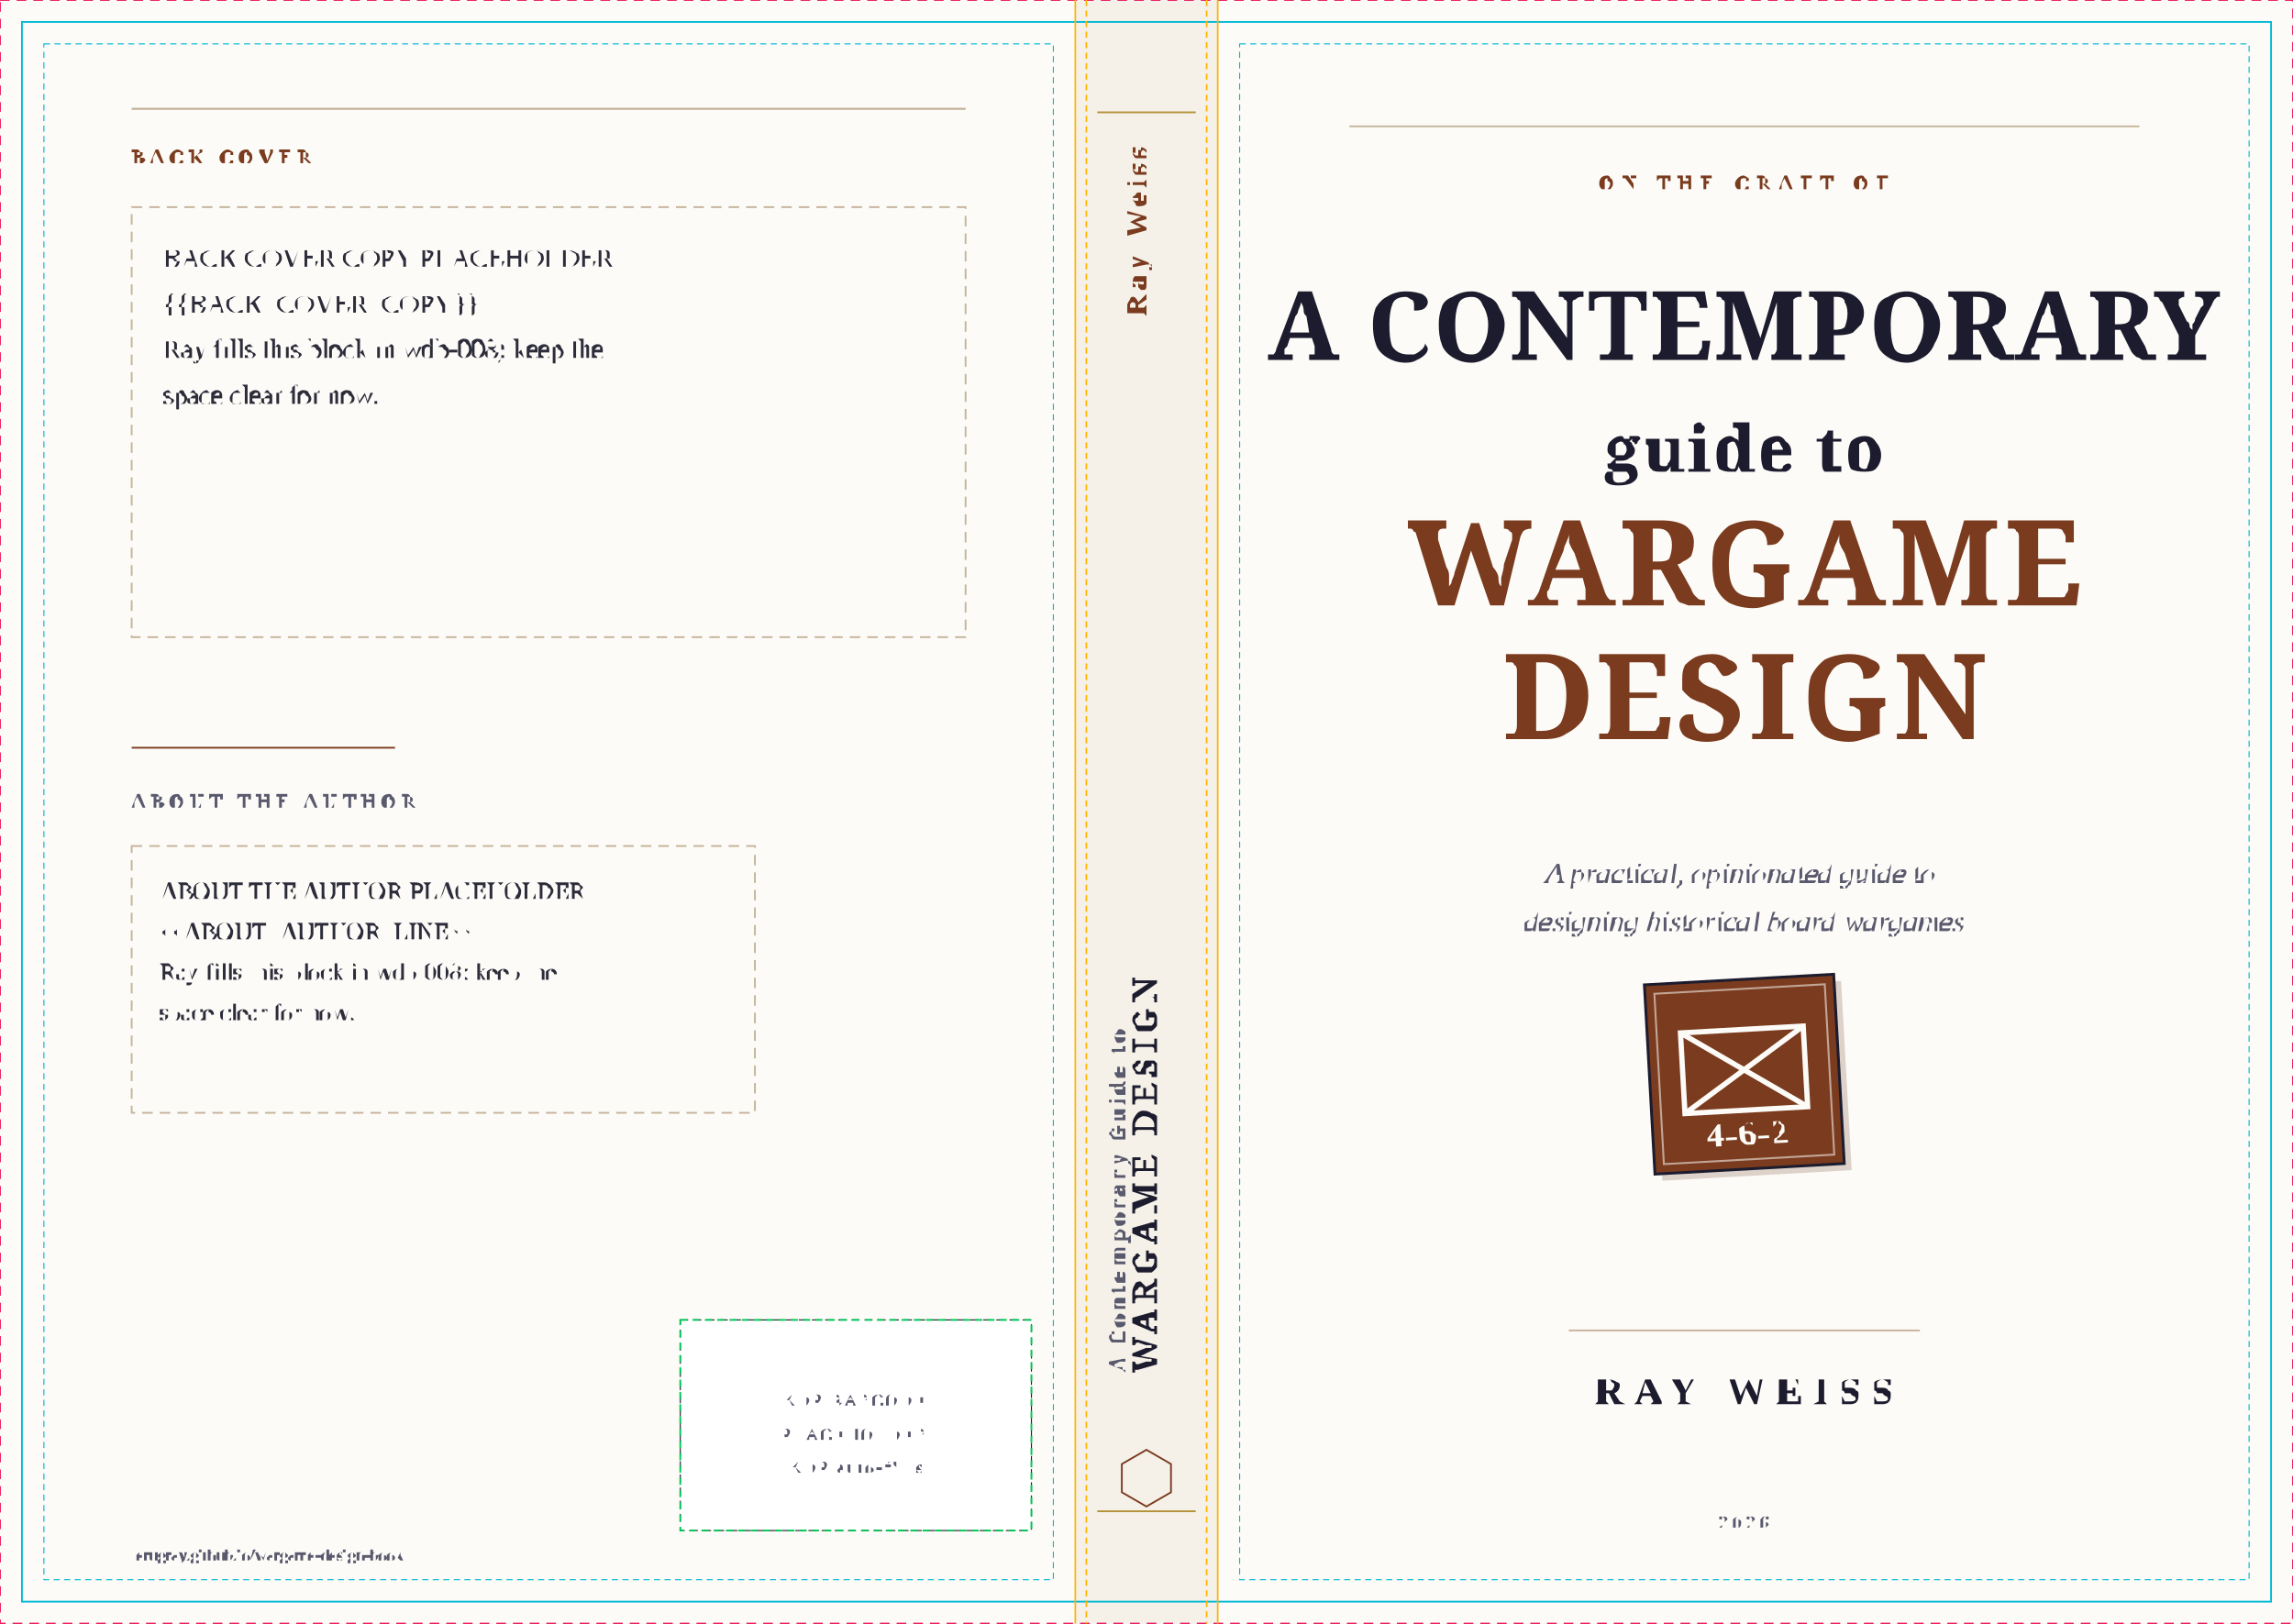
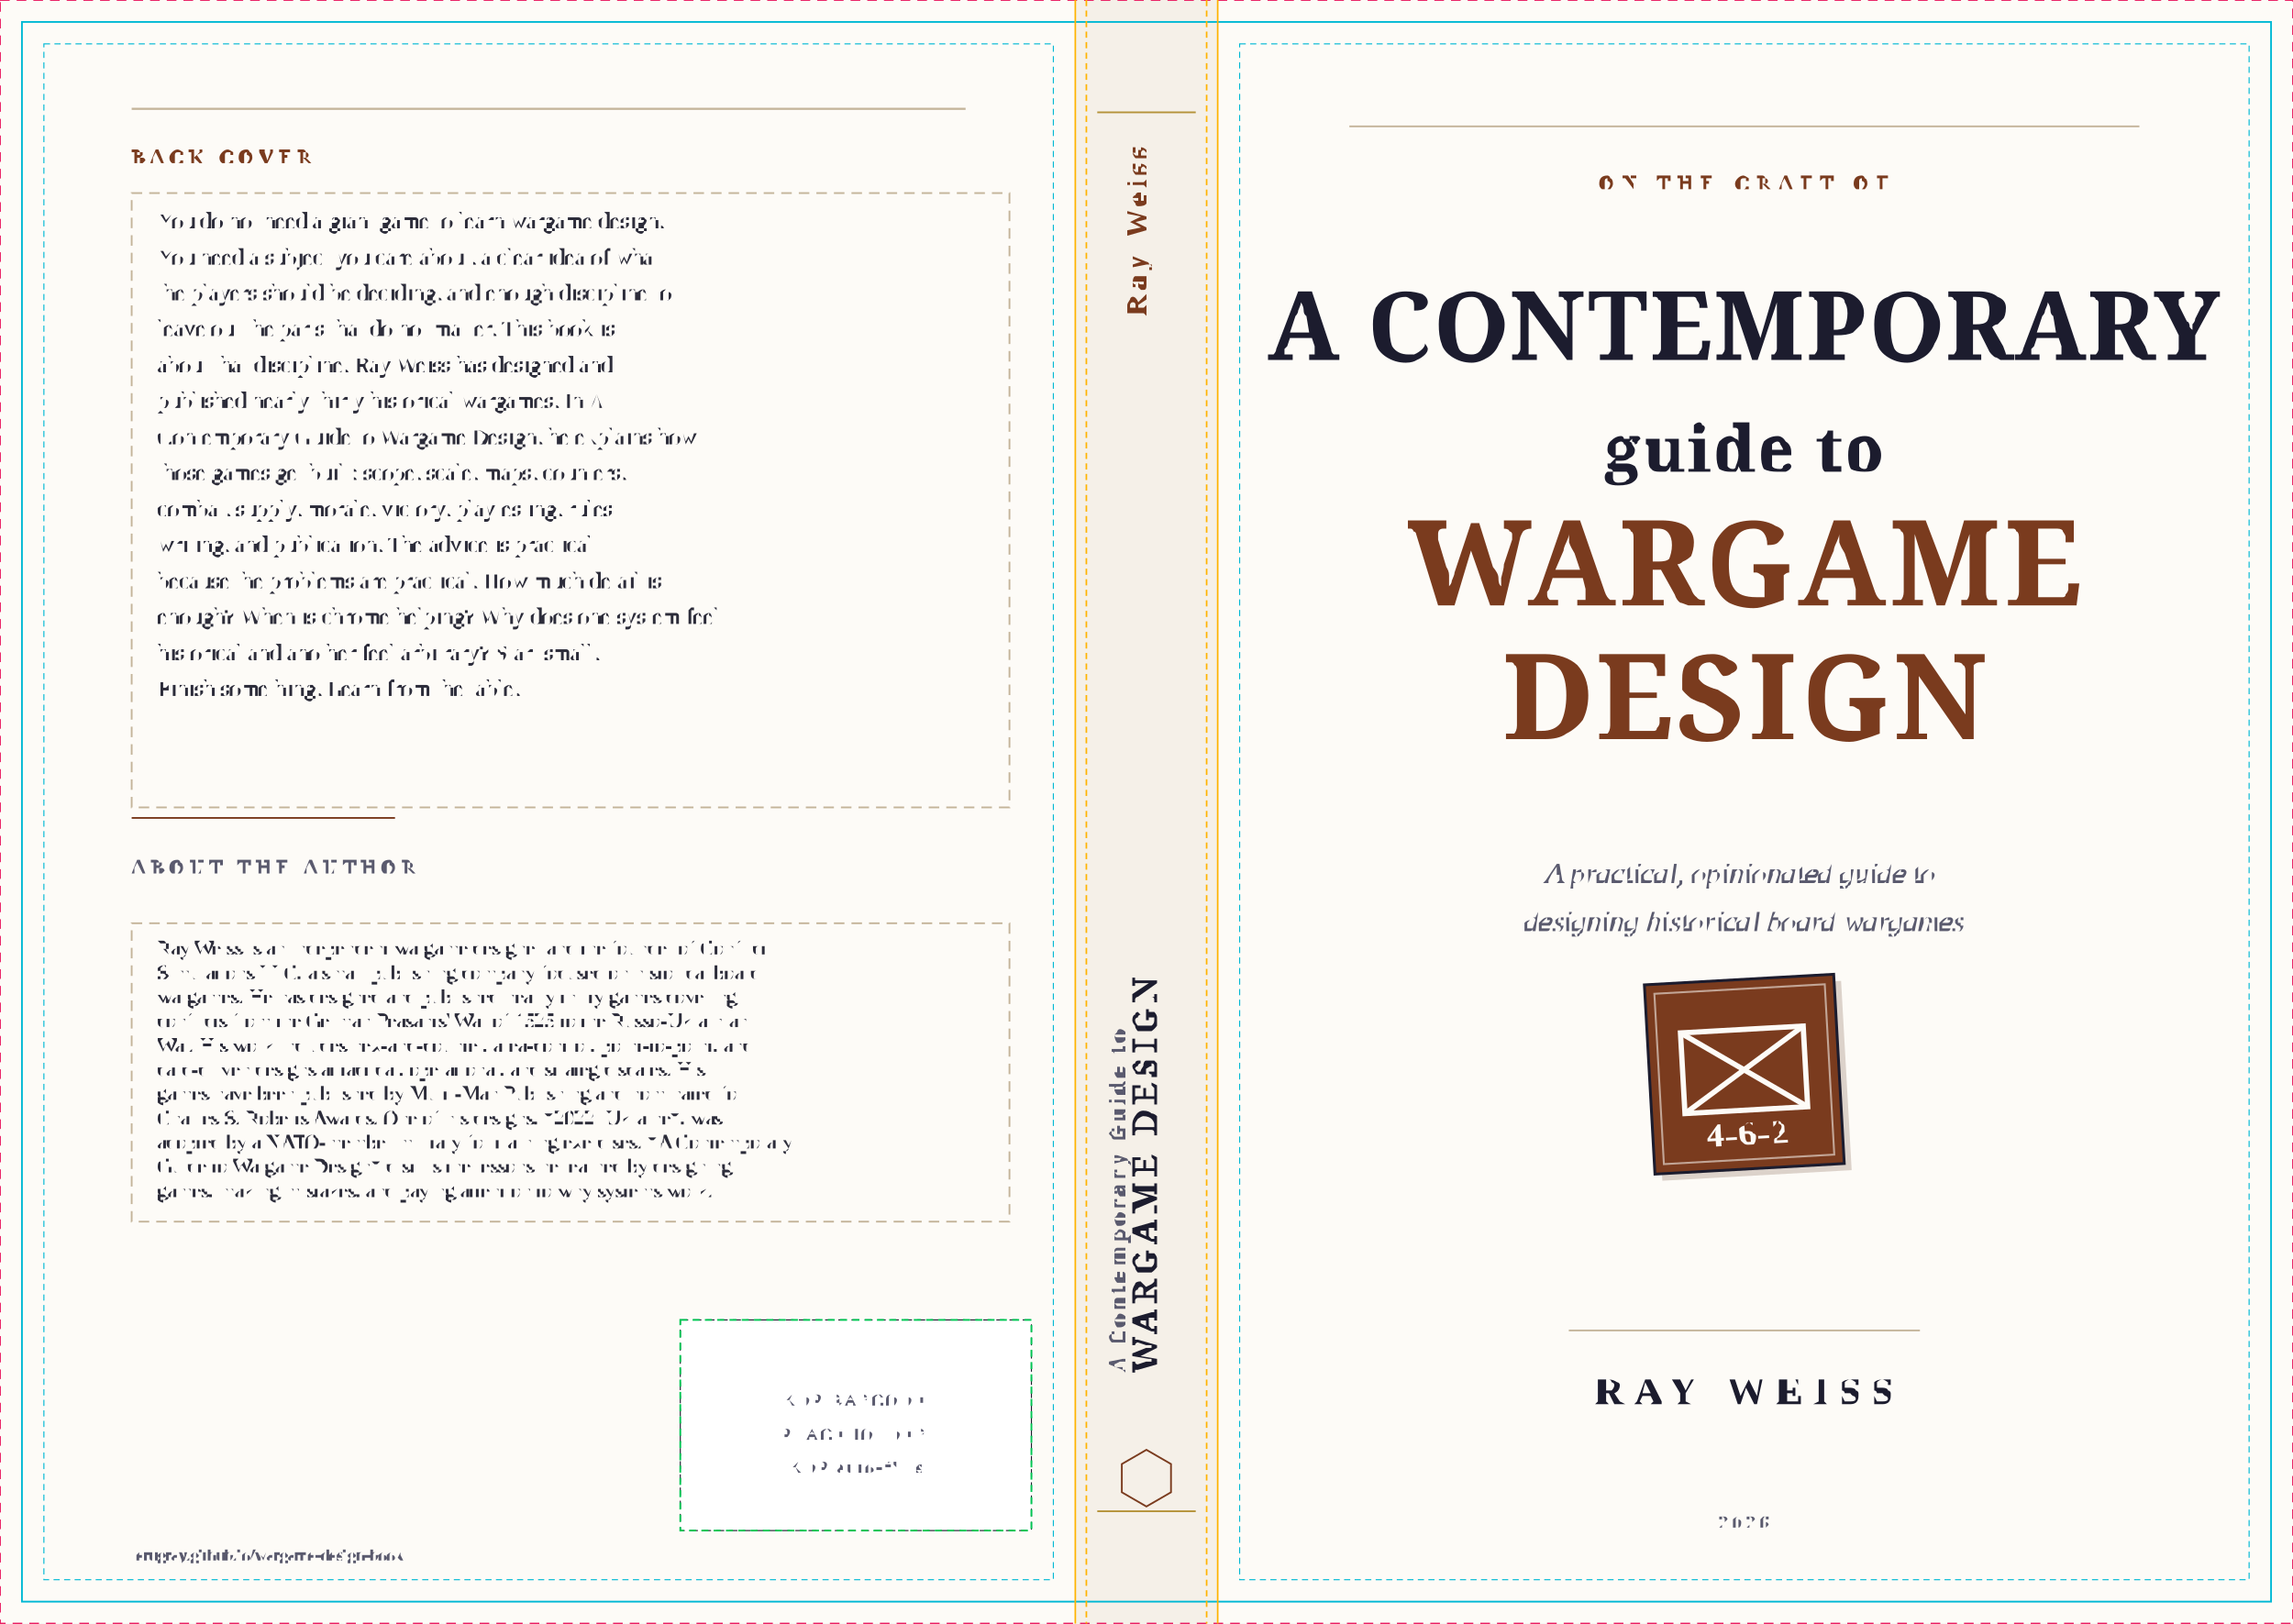
<svg xmlns="http://www.w3.org/2000/svg" width="13.061in" height="9.25in" viewBox="0 0 13.061 9.25">
  <defs>
    <style>
      .paper { fill: #fdfbf7; }
      .paper-alt { fill: #f5f0e8; }
      .ink { fill: #1c1c2e; }
      .body { fill: #2c2c3a; }
      .muted { fill: #5a5a6e; }
      .accent { fill: #7a3b1e; }
      .gold { fill: #b5933a; }
      .display { font-family: 'Playfair Display', Georgia, serif; }
      .lora { font-family: Lora, Georgia, 'Times New Roman', serif; }
      .small { font-family: Lora, Georgia, 'Times New Roman', serif; text-transform: uppercase; }
      .guide-trim { fill: none; stroke: #00B8D4; stroke-width: 0.010; }
      .guide-safe { fill: none; stroke: #00B8D4; stroke-width: 0.006; stroke-dasharray: 0.035 0.025; }
      .guide-bleed { fill: none; stroke: #E91E63; stroke-width: 0.010; stroke-dasharray: 0.055 0.040; }
      .guide-spine { fill: none; stroke: #FFB300; stroke-width: 0.009; }
    </style>
  </defs>
  <rect x="0" y="0" width="13.061" height="9.25" class="paper" />
  <rect x="6.125" y="0" width="0.811" height="9.25" class="paper-alt" />
  <g id="back-cover">
    <line x1="0.75" y1="0.62" x2="5.5" y2="0.62" stroke="#c4b49a" stroke-width="0.012" />
    <text x="0.75" y="0.93" class="small accent" font-size="0.111" text-anchor="start" letter-spacing="0.030" font-weight="700">
      <tspan x="0.75" dy="0">BACK COVER</tspan>
    </text>
-     <rect x="0.75" y="1.18" width="4.75" height="2.45" fill="none" stroke="#c4b49a" stroke-width="0.010" stroke-dasharray="0.060 0.040" />
-     <text x="0.93" y="1.52" class="lora body" font-size="0.153" text-anchor="start">
-       <tspan x="0.93" dy="0">BACK COVER COPY PLACEHOLDER</tspan>
-       <tspan x="0.93" dy="0.26">{{BACK_COVER_COPY}}</tspan>
-       <tspan x="0.93" dy="0.26">Ray fills this block in wdb-008; keep the</tspan>
-       <tspan x="0.93" dy="0.26">space clear for now.</tspan>
+     <rect x="0.75" y="1.1" width="5" height="3.5" fill="none" stroke="#c4b49a" stroke-width="0.010" stroke-dasharray="0.060 0.040" />
+     <text x="0.9" y="1.3" class="lora body" font-size="0.130" text-anchor="start">
+       <tspan x="0.9" dy="0">You do not need a giant game to learn wargame design.</tspan>
+       <tspan x="0.9" dy="0.205">You need a subject you care about, a clear idea of what</tspan>
+       <tspan x="0.9" dy="0.205">the players should be deciding, and enough discipline to</tspan>
+       <tspan x="0.9" dy="0.205">leave out the parts that do not matter. This book is</tspan>
+       <tspan x="0.9" dy="0.205">about that discipline. Ray Weiss has designed and</tspan>
+       <tspan x="0.9" dy="0.205">published nearly thirty historical wargames. In A</tspan>
+       <tspan x="0.9" dy="0.205">Contemporary Guide to Wargame Design, he explains how</tspan>
+       <tspan x="0.9" dy="0.205">those games get built: scope, scale, maps, counters,</tspan>
+       <tspan x="0.9" dy="0.205">combat, supply, morale, victory, playtesting, rules</tspan>
+       <tspan x="0.9" dy="0.205">writing, and publication. The advice is practical</tspan>
+       <tspan x="0.9" dy="0.205">because the problems are practical. How much detail is</tspan>
+       <tspan x="0.9" dy="0.205">enough? When is chrome helping? Why does one system feel</tspan>
+       <tspan x="0.9" dy="0.205">historical and another feel arbitrary? Start small.</tspan>
+       <tspan x="0.9" dy="0.205">Finish something. Learn from the table. ---</tspan>
    </text>
-     <line x1="0.75" y1="4.26" x2="2.25" y2="4.26" stroke="#7a3b1e" stroke-width="0.010" />
-     <text x="0.75" y="4.6" class="small muted" font-size="0.111" text-anchor="start" letter-spacing="0.030" font-weight="700">
+     <line x1="0.75" y1="4.66" x2="2.25" y2="4.66" stroke="#7a3b1e" stroke-width="0.010" />
+     <text x="0.75" y="4.98" class="small muted" font-size="0.111" text-anchor="start" letter-spacing="0.030" font-weight="700">
      <tspan x="0.75" dy="0">ABOUT THE AUTHOR</tspan>
    </text>
-     <rect x="0.75" y="4.82" width="3.55" height="1.52" fill="none" stroke="#c4b49a" stroke-width="0.010" stroke-dasharray="0.060 0.040" />
-     <text x="0.91" y="5.12" class="lora body" font-size="0.139" text-anchor="start">
-       <tspan x="0.91" dy="0">ABOUT THE AUTHOR PLACEHOLDER</tspan>
-       <tspan x="0.91" dy="0.23">{{ABOUT_AUTHOR_LINE}}</tspan>
-       <tspan x="0.91" dy="0.23">Ray fills this block in wdb-008; keep the</tspan>
-       <tspan x="0.91" dy="0.23">space clear for now.</tspan>
+     <rect x="0.75" y="5.26" width="5" height="1.7" fill="none" stroke="#c4b49a" stroke-width="0.010" stroke-dasharray="0.060 0.040" />
+     <text x="0.9" y="5.44" class="lora body" font-size="0.115" text-anchor="start">
+       <tspan x="0.9" dy="0">Ray Weiss is an independent wargame designer and the founder of Conflict</tspan>
+       <tspan x="0.9" dy="0.138">Simulations LLC, a small publishing company focused on historical board</tspan>
+       <tspan x="0.9" dy="0.138">wargames. He has designed and published nearly thirty games covering</tspan>
+       <tspan x="0.9" dy="0.138">conflicts from the German Peasants' War of 1525 to the Russo-Ukrainian</tspan>
+       <tspan x="0.9" dy="0.138">War. His work includes hex-and-counter, area-control, point-to-point, and</tspan>
+       <tspan x="0.9" dy="0.138">card-driven designs at tactical, operational, and strategic scales. His</tspan>
+       <tspan x="0.9" dy="0.138">games have been published by Multi-Man Publishing and nominated for</tspan>
+       <tspan x="0.9" dy="0.138">Charles S. Roberts Awards. One of his designs, *2022: Ukraine*, was</tspan>
+       <tspan x="0.9" dy="0.138">adopted by a NATO-member military for training exercises. *A Contemporary</tspan>
+       <tspan x="0.9" dy="0.138">Guide to Wargame Design* distills the lessons he learned by designing</tspan>
+       <tspan x="0.9" dy="0.138">games, making mistakes, and paying attention to why systems work.</tspan>
    </text>
    <rect x="3.875" y="7.52" width="2" height="1.2" fill="#ffffff" stroke="#1c1c2e" stroke-width="0.006" stroke-dasharray="0.045 0.030" />
    <text x="4.875" y="8.01" class="small muted" font-size="0.090" text-anchor="middle" letter-spacing="0.018">
      <tspan x="4.875" dy="0">KDP BARCODE</tspan>
      <tspan x="4.875" dy="0.19">PLACEHOLDER</tspan>
      <tspan x="4.875" dy="0.19">KDP auto-fills</tspan>
    </text>
    <text x="0.75" y="8.89" class="lora muted" font-size="0.095" text-anchor="start">
      <tspan x="0.75" dy="0">lerugray.github.io/wargame-design-book</tspan>
    </text>
  </g>
  <g id="spine">
    <line x1="6.25" y1="0.64" x2="6.811" y2="0.64" stroke="#b5933a" stroke-width="0.010" />
    <line x1="6.25" y1="8.61" x2="6.811" y2="8.61" stroke="#b5933a" stroke-width="0.010" />
    <g transform="translate(6.4104 7.82) rotate(-90)">
      <text class="display muted" font-size="0.125" font-weight="700" letter-spacing="0.016">A Contemporary Guide to</text>
    </g>
    <g transform="translate(6.5904 7.82) rotate(-90)">
      <text class="display ink" font-size="0.190" font-weight="900" letter-spacing="0.030">WARGAME DESIGN</text>
    </g>
    <g transform="translate(6.5304 1.8) rotate(-90)">
      <text class="lora accent" font-size="0.167" font-weight="700" letter-spacing="0.028">Ray Weiss</text>
    </g>
    <polygon points="6.53,8.26 6.67,8.341 6.67,8.502 6.53,8.583 6.39,8.502 6.39,8.341" fill="none" stroke="#7a3b1e" stroke-width="0.010" />
  </g>
  <g id="front-cover">
    <line x1="7.686" y1="0.72" x2="12.186" y2="0.72" stroke="#c4b49a" stroke-width="0.010" />
    <text x="9.936" y="1.08" class="small accent" font-size="0.111" text-anchor="middle" letter-spacing="0.045" font-weight="700">
      <tspan x="9.936" dy="0">ON THE CRAFT OF</tspan>
    </text>
    <text x="9.936" y="2.05" class="display ink" font-size="0.545" text-anchor="middle" font-weight="800" letter-spacing="0.008">
      <tspan x="9.936" dy="0">A CONTEMPORARY</tspan>
    </text>
    <text x="9.936" y="2.69" class="display ink" font-size="0.360" text-anchor="middle" font-weight="700" letter-spacing="0.018">
      <tspan x="9.936" dy="0">guide to</tspan>
    </text>
    <text x="9.936" y="3.45" class="display accent" font-size="0.665" text-anchor="middle" font-weight="900" letter-spacing="0.022">
      <tspan x="9.936" dy="0">WARGAME</tspan>
    </text>
    <text x="9.936" y="4.21" class="display accent" font-size="0.665" text-anchor="middle" font-weight="900" letter-spacing="0.022">
      <tspan x="9.936" dy="0">DESIGN</tspan>
    </text>
    <text x="9.936" y="5.03" class="lora muted" font-size="0.167" text-anchor="middle" font-style="italic">
      <tspan x="9.936" dy="0">A practical, opinionated guide to</tspan>
      <tspan x="9.936" dy="0.275">designing historical board wargames</tspan>
    </text>
    <g id="counter" transform="translate(9.9357 6.12) rotate(-3.2)">
      <rect x="-0.5" y="-0.5" width="1.08" height="1.08" fill="#5a2c14" opacity="0.20" />
      <rect x="-0.54" y="-0.54" width="1.08" height="1.08" fill="#7a3b1e" stroke="#1c1c2e" stroke-width="0.016" />
      <rect x="-0.486" y="-0.486" width="0.972" height="0.972" fill="none" stroke="#fdfbf7" stroke-width="0.011" opacity="0.55" />
      <rect x="-0.35" y="-0.255" width="0.7" height="0.46" fill="none" stroke="#fdfbf7" stroke-width="0.030" />
      <line x1="-0.35" y1="-0.255" x2="0.35" y2="0.205" stroke="#fdfbf7" stroke-width="0.030" />
      <line x1="0.35" y1="-0.255" x2="-0.35" y2="0.205" stroke="#fdfbf7" stroke-width="0.030" />
      <text class="lora" x="0" y="0.405" text-anchor="middle" font-size="0.194" font-weight="700" fill="#fdfbf7" letter-spacing="0.010">4-6-2</text>
    </g>
    <line x1="8.936" y1="7.58" x2="10.936" y2="7.58" stroke="#c4b49a" stroke-width="0.010" />
    <text x="9.936" y="8" class="lora ink" font-size="0.225" text-anchor="middle" font-weight="700" letter-spacing="0.060">
      <tspan x="9.936" dy="0">RAY WEISS</tspan>
    </text>
    <text x="9.936" y="8.7" class="lora muted" font-size="0.095" text-anchor="middle" letter-spacing="0.030">
      <tspan x="9.936" dy="0">2026</tspan>
    </text>
  </g>
  <g id="guides">
    <rect x="0" y="0" width="13.061" height="9.25" class="guide-bleed" />
    <rect x="0.125" y="0.125" width="12.811" height="9" class="guide-trim" />
    <rect x="0.25" y="0.25" width="5.75" height="8.75" class="guide-safe" />
    <rect x="7.061" y="0.25" width="5.75" height="8.75" class="guide-safe" />
    <line x1="6.125" y1="0" x2="6.125" y2="9.25" class="guide-spine" />
    <line x1="6.936" y1="0" x2="6.936" y2="9.25" class="guide-spine" />
    <line x1="6.188" y1="0" x2="6.188" y2="9.25" class="guide-spine" stroke-dasharray="0.035 0.025" />
    <line x1="6.873" y1="0" x2="6.873" y2="9.25" class="guide-spine" stroke-dasharray="0.035 0.025" />
    <rect x="3.875" y="7.52" width="2" height="1.2" fill="none" stroke="#00C853" stroke-width="0.010" stroke-dasharray="0.040 0.030" />
  </g>
</svg>
